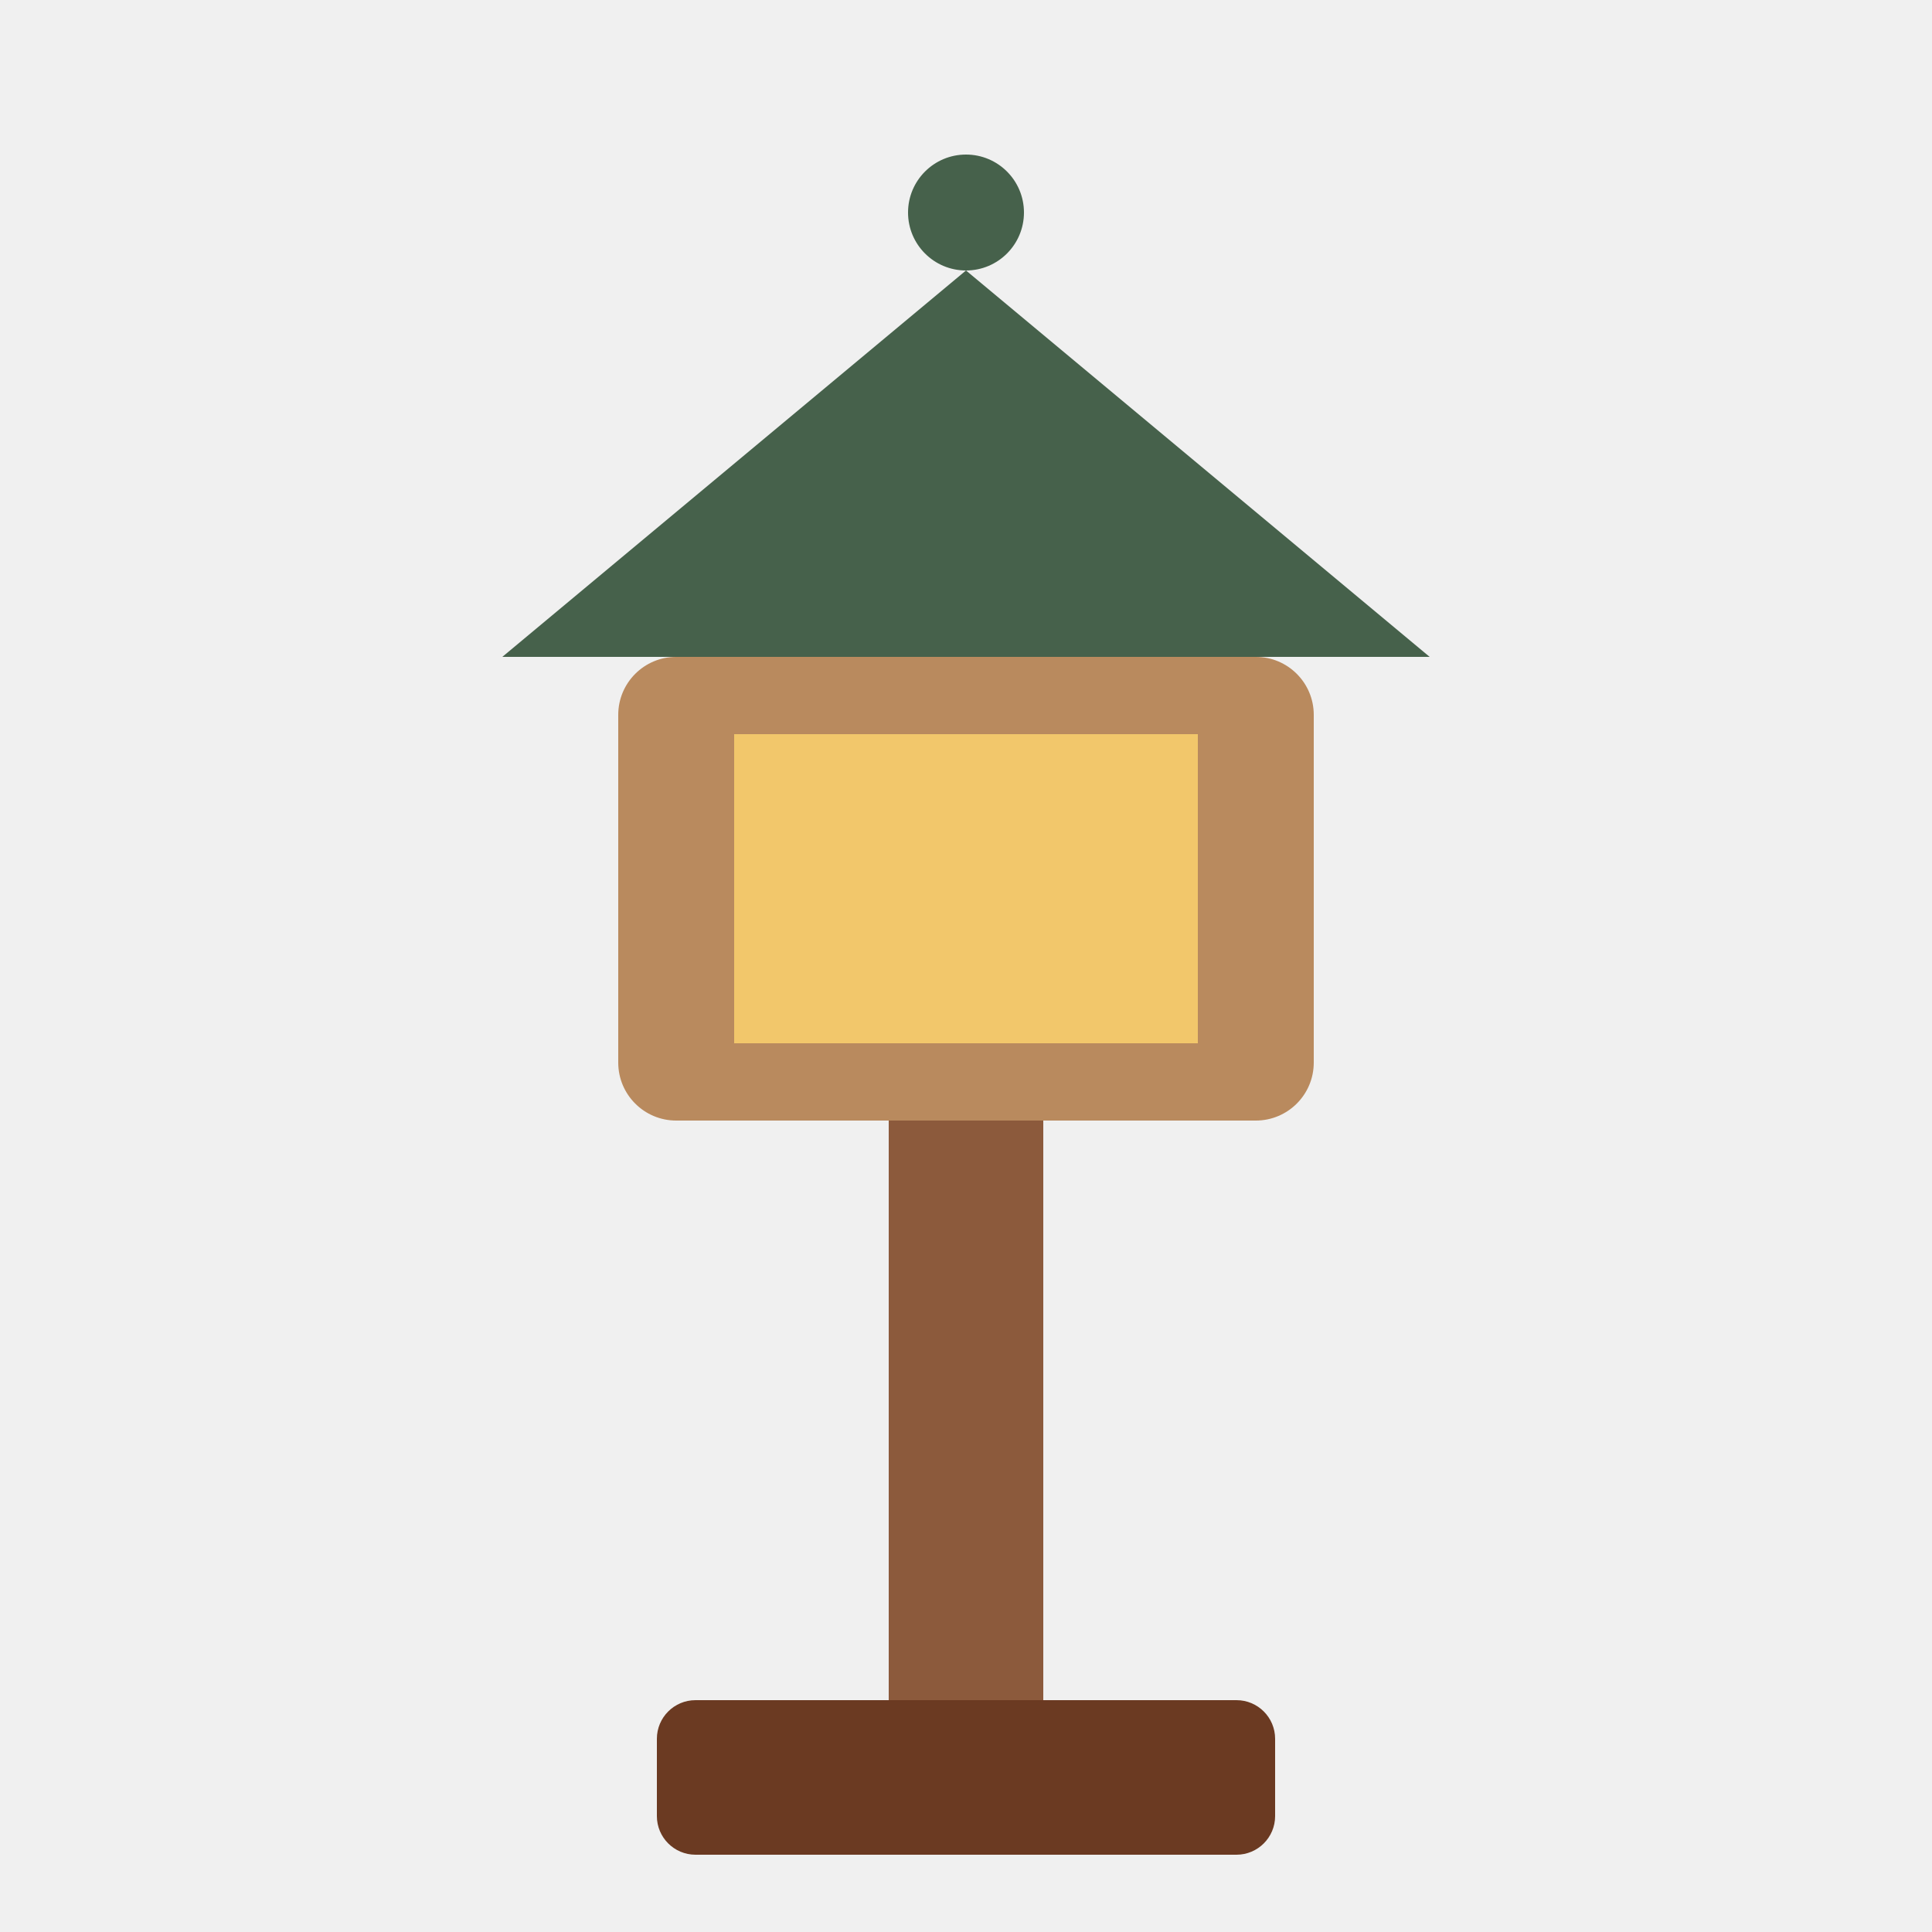
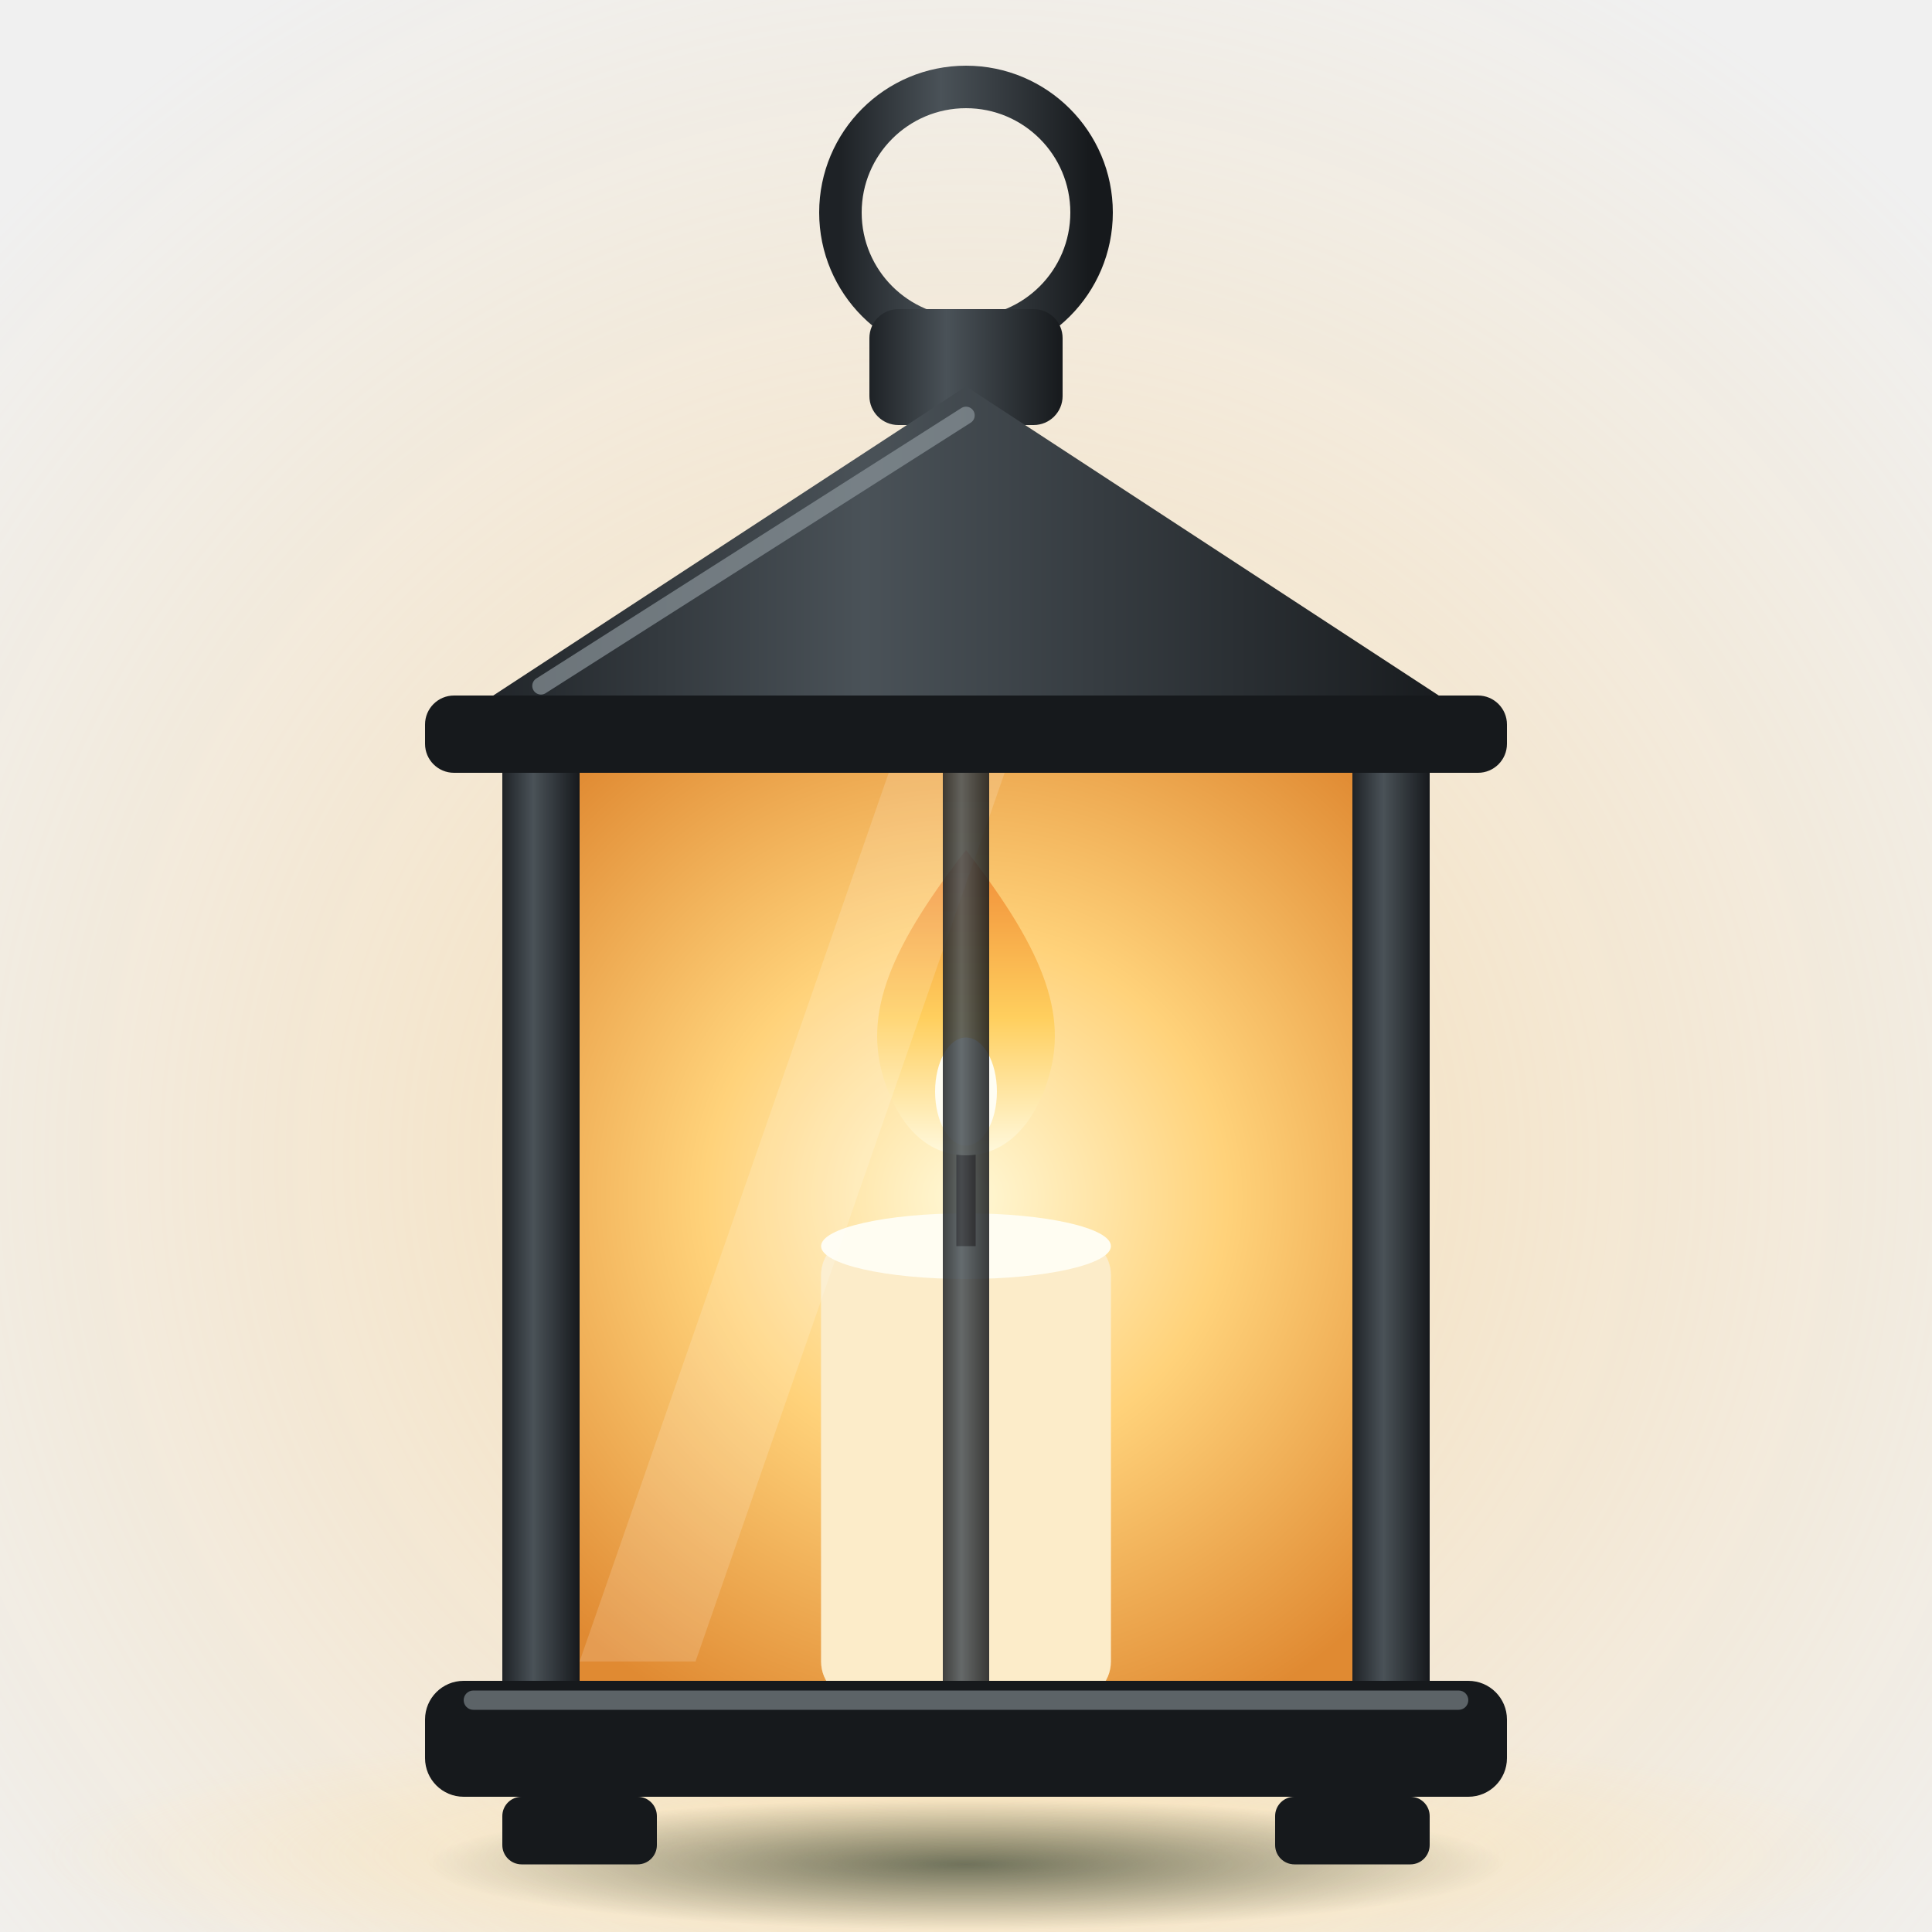
<svg xmlns="http://www.w3.org/2000/svg" viewBox="0 0 100 100">
-   <rect x="46" y="56" width="8" height="34" fill="#8C5A3C" />
-   <rect x="34" y="88" width="32" height="8" rx="2" fill="#6B3A22" />
-   <rect x="32" y="34" width="36" height="24" rx="3" fill="#B98A5E" />
-   <rect x="38" y="38" width="24" height="16" fill="#F2C76B" />
-   <polygon points="26,34 74,34 50,14" fill="#46614B" />
-   <circle cx="50" cy="11" r="3" fill="#46614B" />
+   <defs>
+     <radialGradient id="garden-lantern-shadow">
+       <stop offset="0" stop-color="#14261C" stop-opacity="0.6" />
+       <stop offset="1" stop-color="#14261C" stop-opacity="0" />
+     </radialGradient>
+     <radialGradient id="garden-lantern-halo" gradientUnits="userSpaceOnUse" cx="50" cy="60" r="70">
+       <stop offset="0" stop-color="#FFDD96" stop-opacity="0.8" />
+       <stop offset="0.35" stop-color="#FFCD78" stop-opacity="0.3" />
+       <stop offset="1" stop-color="#FFCD78" stop-opacity="0" />
+     </radialGradient>
+     <radialGradient id="garden-lantern-pool">
+       <stop offset="0" stop-color="#FFE0A0" stop-opacity="0.55" />
+       <stop offset="1" stop-color="#FFE0A0" stop-opacity="0" />
+     </radialGradient>
+     <radialGradient id="garden-lantern-glass" gradientUnits="userSpaceOnUse" cx="50" cy="62" r="30">
+       <stop offset="0" stop-color="#FFF8D6" />
+       <stop offset="0.45" stop-color="#FFD27A" />
+       <stop offset="1" stop-color="#E08A32" />
+     </radialGradient>
+     <linearGradient id="garden-lantern-metal" x1="0" y1="0" x2="1" y2="0">
+       <stop offset="0" stop-color="#1E2226" />
+       <stop offset="0.4" stop-color="#4A5258" />
+       <stop offset="1" stop-color="#16191C" />
+     </linearGradient>
+     <linearGradient id="garden-lantern-flame" x1="0" y1="1" x2="0" y2="0">
+       <stop offset="0" stop-color="#FFF9DE" />
+       <stop offset="0.45" stop-color="#FFCF5E" />
+       <stop offset="1" stop-color="#F08A36" />
+     </linearGradient>
+   </defs>
+   <circle cx="50" cy="60" r="70" fill="url(#garden-lantern-halo)" />
+   <ellipse cx="50" cy="96" rx="48" ry="7" fill="url(#garden-lantern-pool)" />
+   <ellipse cx="50" cy="96.500" rx="28" ry="3.400" fill="url(#garden-lantern-shadow)" />
+   <circle cx="50" cy="11" r="6.500" fill="none" stroke="url(#garden-lantern-metal)" stroke-width="2.200" />
+   <rect x="45" y="16" width="10" height="6" rx="1.500" fill="url(#garden-lantern-metal)" />
+   <path d="M24 37L50 20l26 17z" fill="url(#garden-lantern-metal)" />
+   <path d="M28 35.500L50 21.500" stroke="#8A949A" stroke-width="0.900" stroke-linecap="round" opacity="0.7" />
+   <rect x="22" y="36" width="56" height="4" rx="1.500" fill="#16191C" />
+   <rect x="28" y="40" width="44" height="48" fill="url(#garden-lantern-glass)" />
+   <rect x="42.500" y="64" width="15" height="24" rx="2" fill="#FFF8E8" />
+   <rect x="42.500" y="64" width="15" height="24" rx="2" fill="#F2C76B" opacity="0.25" />
+   <ellipse cx="50" cy="64.500" rx="7.500" ry="1.700" fill="#FFFDF2" />
+   <rect x="49.500" y="59.500" width="1" height="5" fill="#3A2216" />
+   <g class="fx-flicker">
+     <path d="M50 44c4.200 5.400 5.400 8.800 4.100 12.300c-.900 2.400-2.400 3.500-4.100 3.500s-3.200-1.100-4.100-3.500c-1.300-3.500-.100-6.900 4.100-12.300z" fill="url(#garden-lantern-flame)" />
+     <ellipse cx="50" cy="56.500" rx="1.600" ry="2.800" fill="#FFFDF2" />
+   </g>
+   <path d="M30 86L46 40h6L36 86z" fill="#FFFFFF" opacity="0.16" />
+   <g fill="url(#garden-lantern-metal)">
+     <rect x="26" y="40" width="4" height="48" />
+     <rect x="70" y="40" width="4" height="48" />
+     <rect x="48.800" y="40" width="2.400" height="48" opacity="0.85" />
+   </g>
+   <rect x="22" y="87" width="56" height="6" rx="2" fill="#16191C" />
+   <rect x="24" y="87.500" width="52" height="1" rx="0.500" fill="#8A949A" opacity="0.6" />
+   <rect x="26" y="93" width="8" height="3.500" rx="1" fill="#16191C" />
+   <rect x="66" y="93" width="8" height="3.500" rx="1" fill="#16191C" />
</svg>
